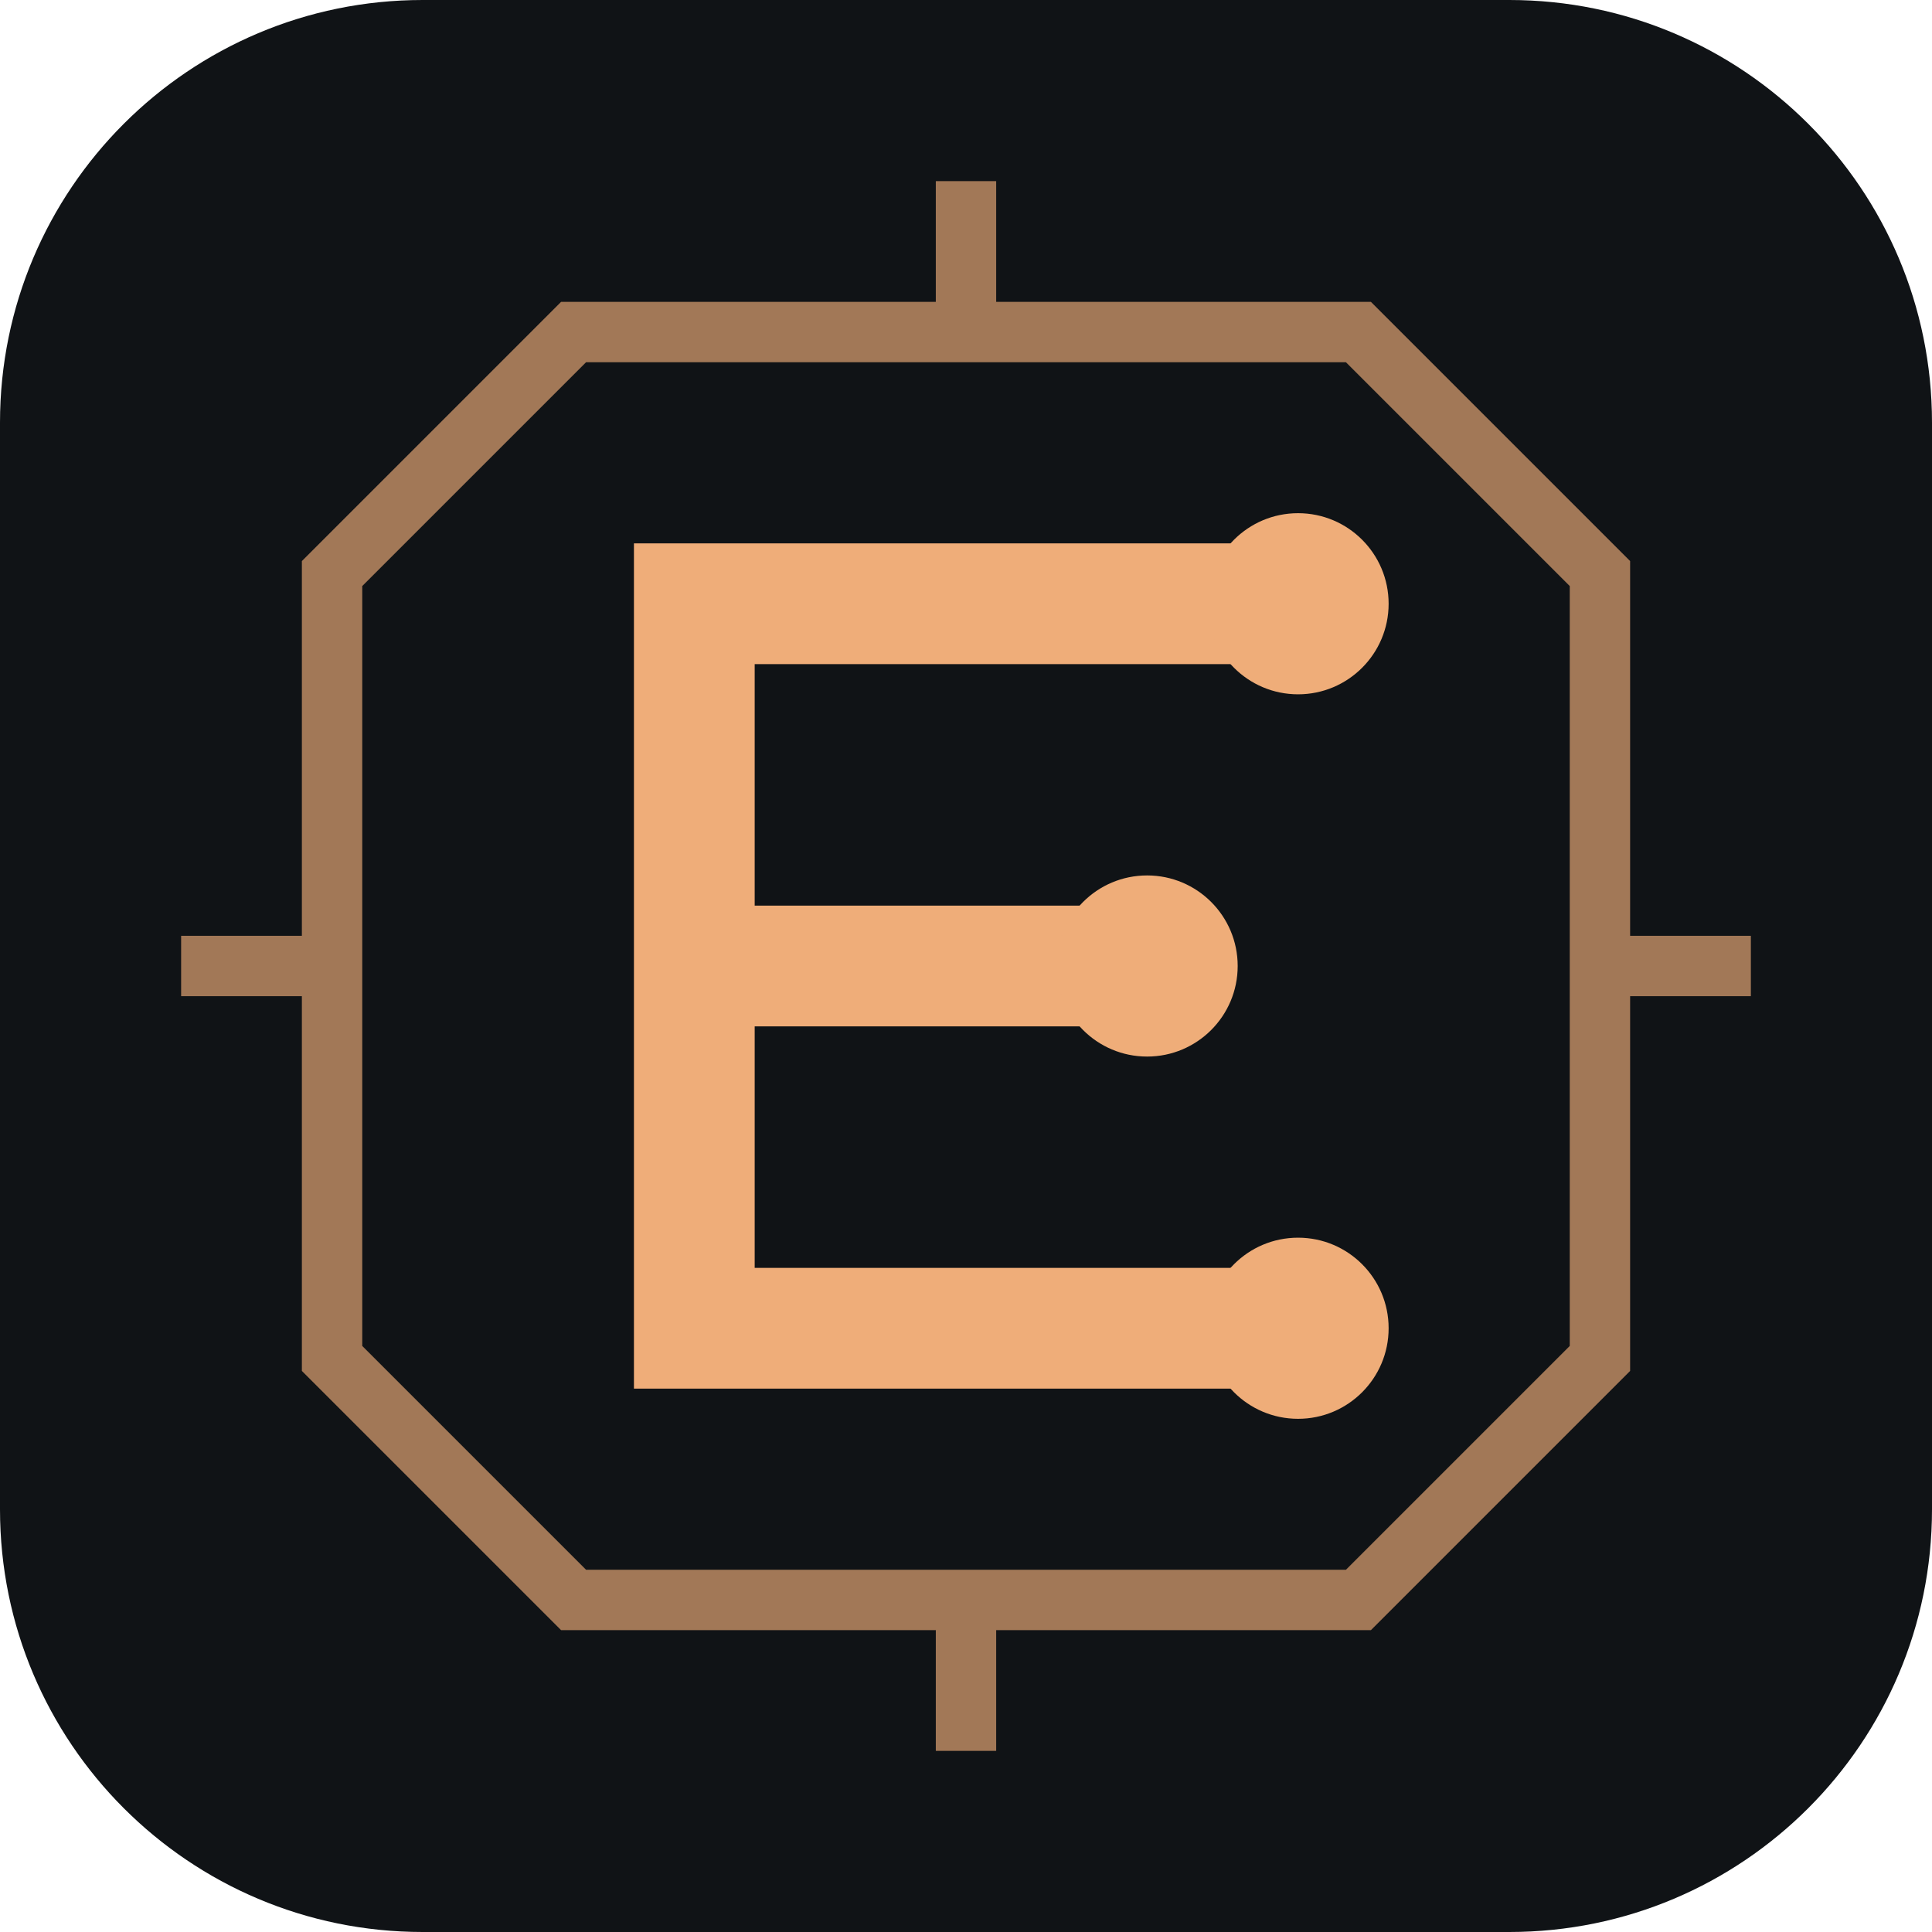
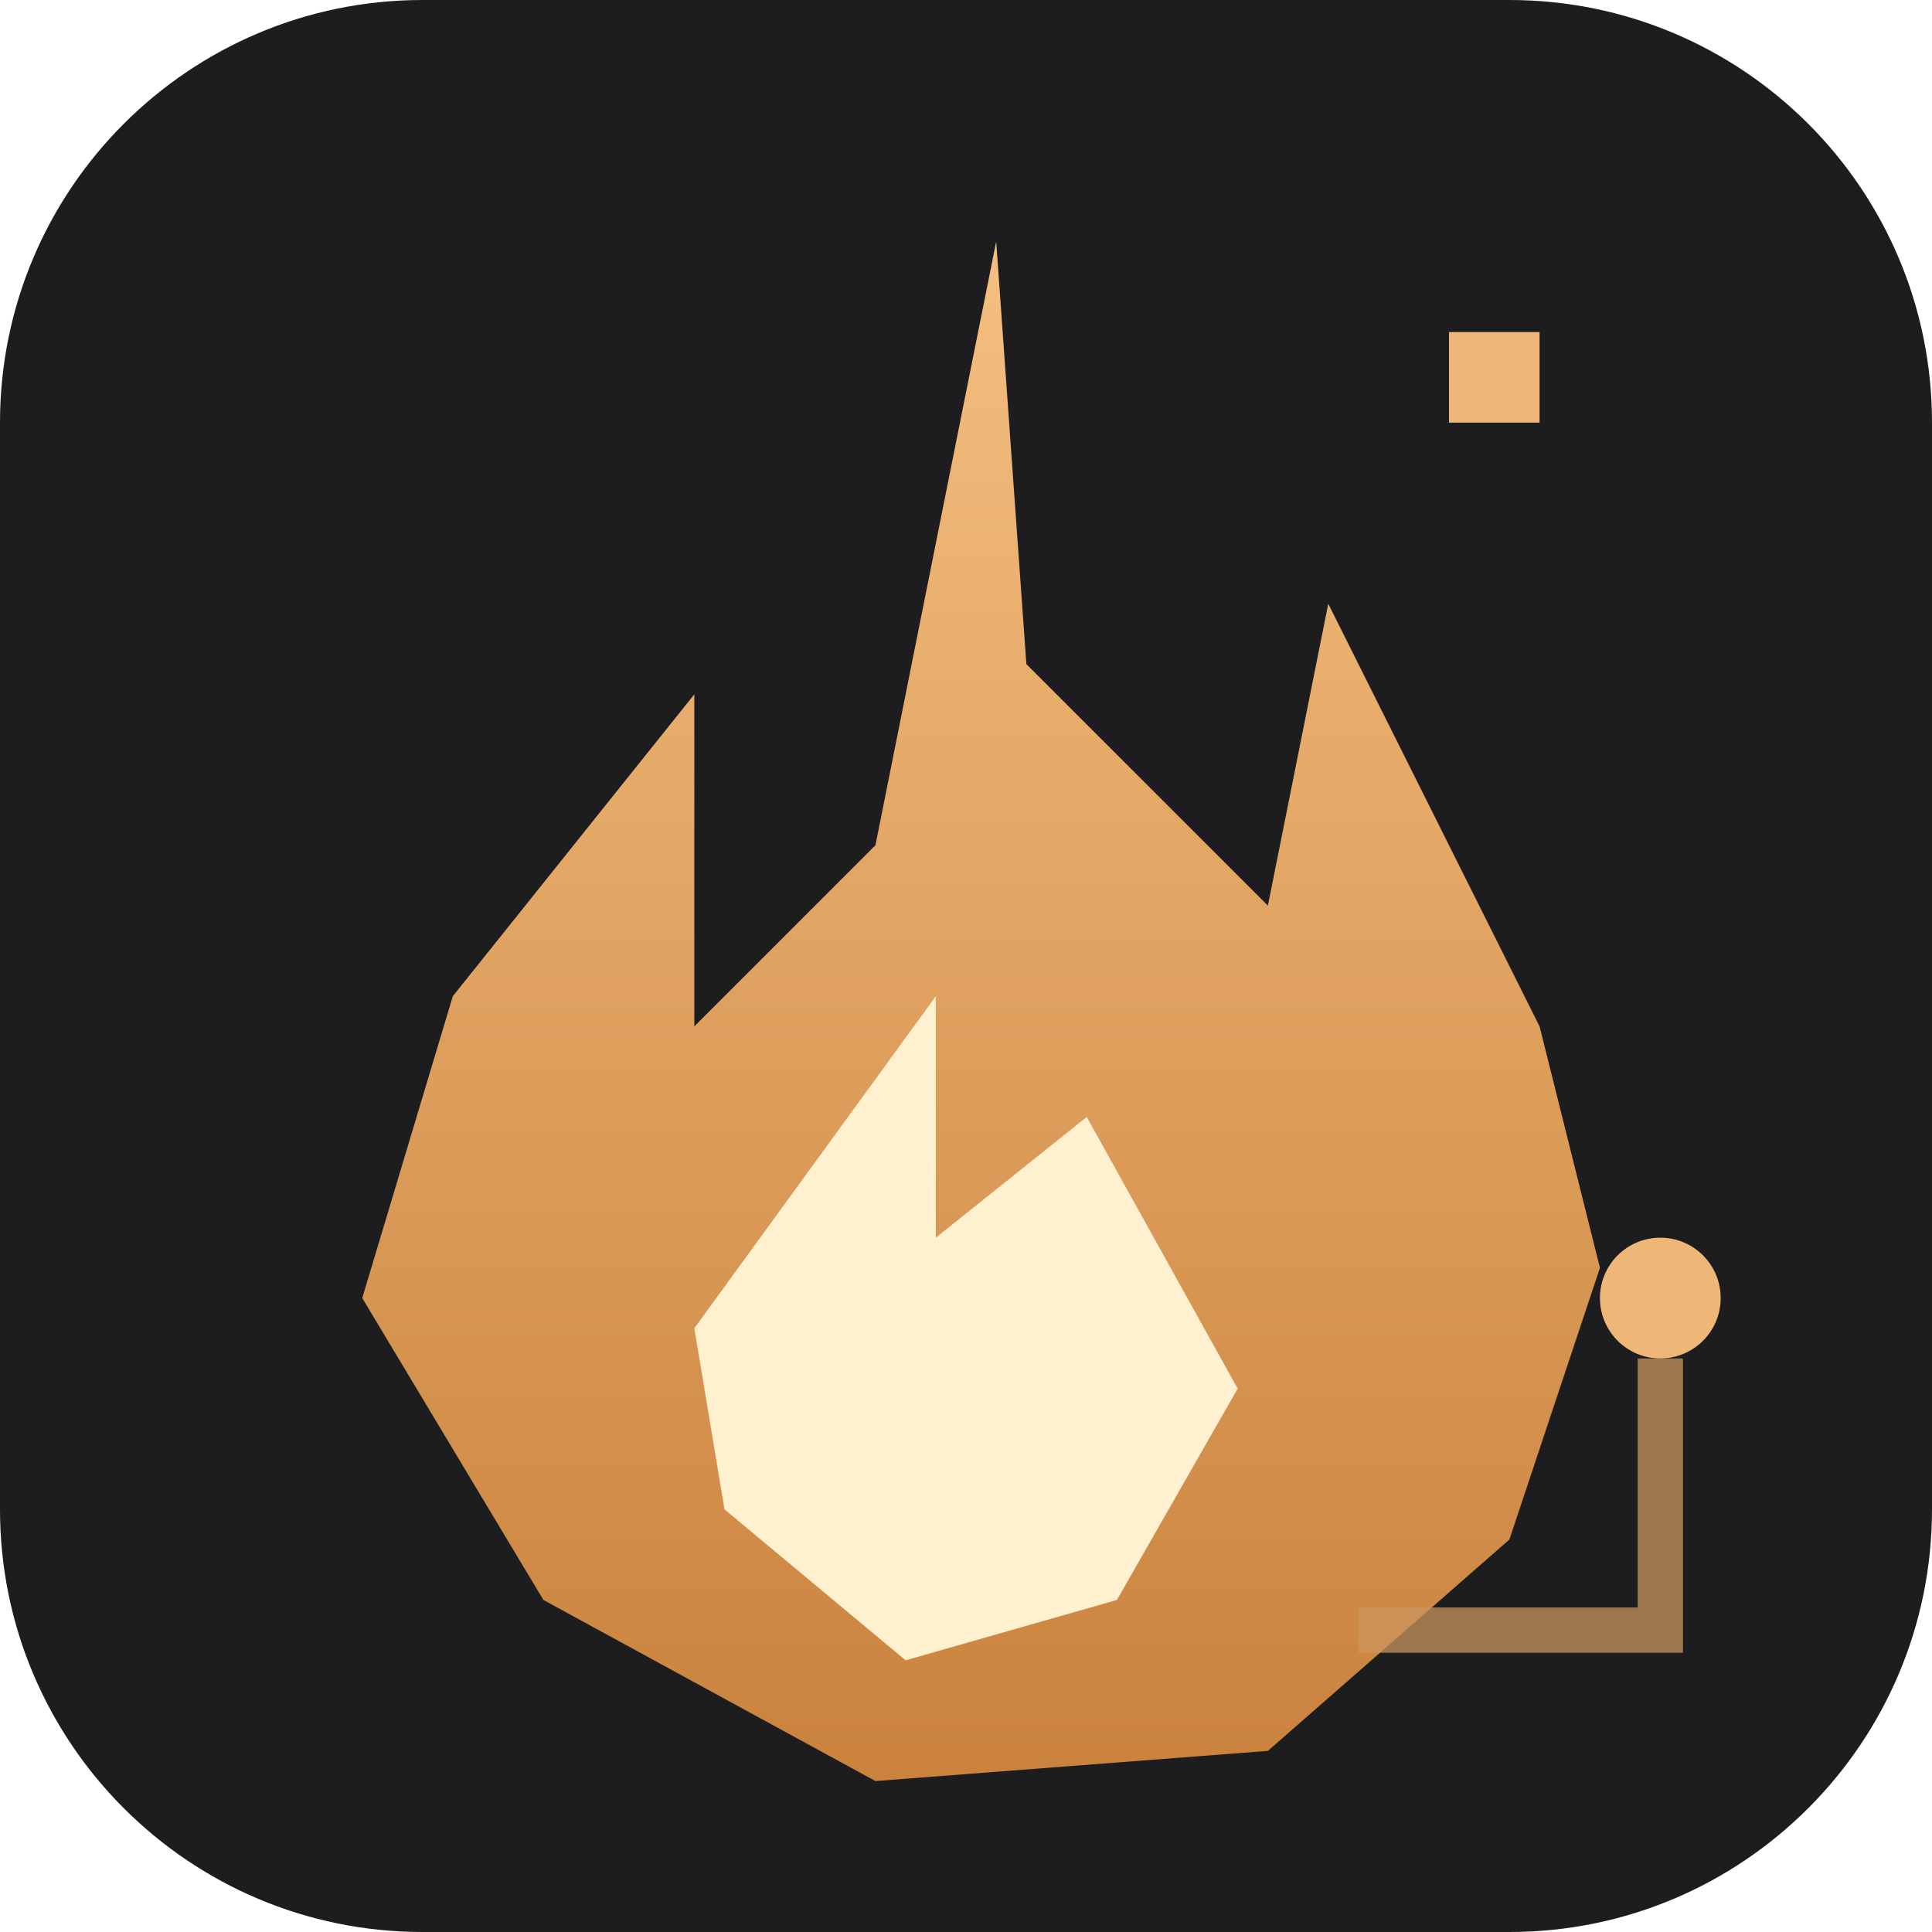
<svg xmlns="http://www.w3.org/2000/svg" viewBox="0 0 64 64">
-   <rect width="64" height="64" rx="14" fill="#101316" />
-   <g fill="none" stroke="#efad79" stroke-width="2" opacity=".65">
-     <path d="M19 11h26l8 8v26l-8 8H19l-8-8V19Z" />
-     <path d="M6 32h5m42 0h5M32 6v5m0 42v5" />
-   </g>
-   <path d="M42 20H23v24h19M23 32h14" fill="none" stroke="#efad79" stroke-width="4" stroke-linecap="square" />
-   <g fill="#efad79">
-     <circle cx="43" cy="20" r="3" />
-     <circle cx="38" cy="32" r="3" />
-     <circle cx="43" cy="44" r="3" />
-   </g>
+   <defs>
+     <linearGradient id="ember" x1="32" y1="8" x2="32" y2="59" gradientUnits="userSpaceOnUse">
+       <stop stop-color="#f4bf80" />
+       <stop offset="1" stop-color="#ca823d" />
+     </linearGradient>
+   </defs>
+   <rect width="64" height="64" rx="14" fill="#1d1d1f" />
+   <path d="M33 8 34 22 42 30 44 20 51 34 53 42 50 51 42 58 29 59 18 53 12 43 15 33 23 23 23 34 29 28Z" fill="url(#ember)" />
+   <path d="M31 33 31 41 36 37 41 46 37 53 30 55 24 50 23 44Z" fill="#fff0cf" />
+   <path d="M45 54h10v-9" fill="none" stroke="#ca945c" stroke-width="1.5" opacity=".75" />
+   <circle cx="55" cy="43" r="2" fill="#efb777" />
+   <rect x="48" y="11" width="3" height="3" fill="#efb777" />
</svg>
